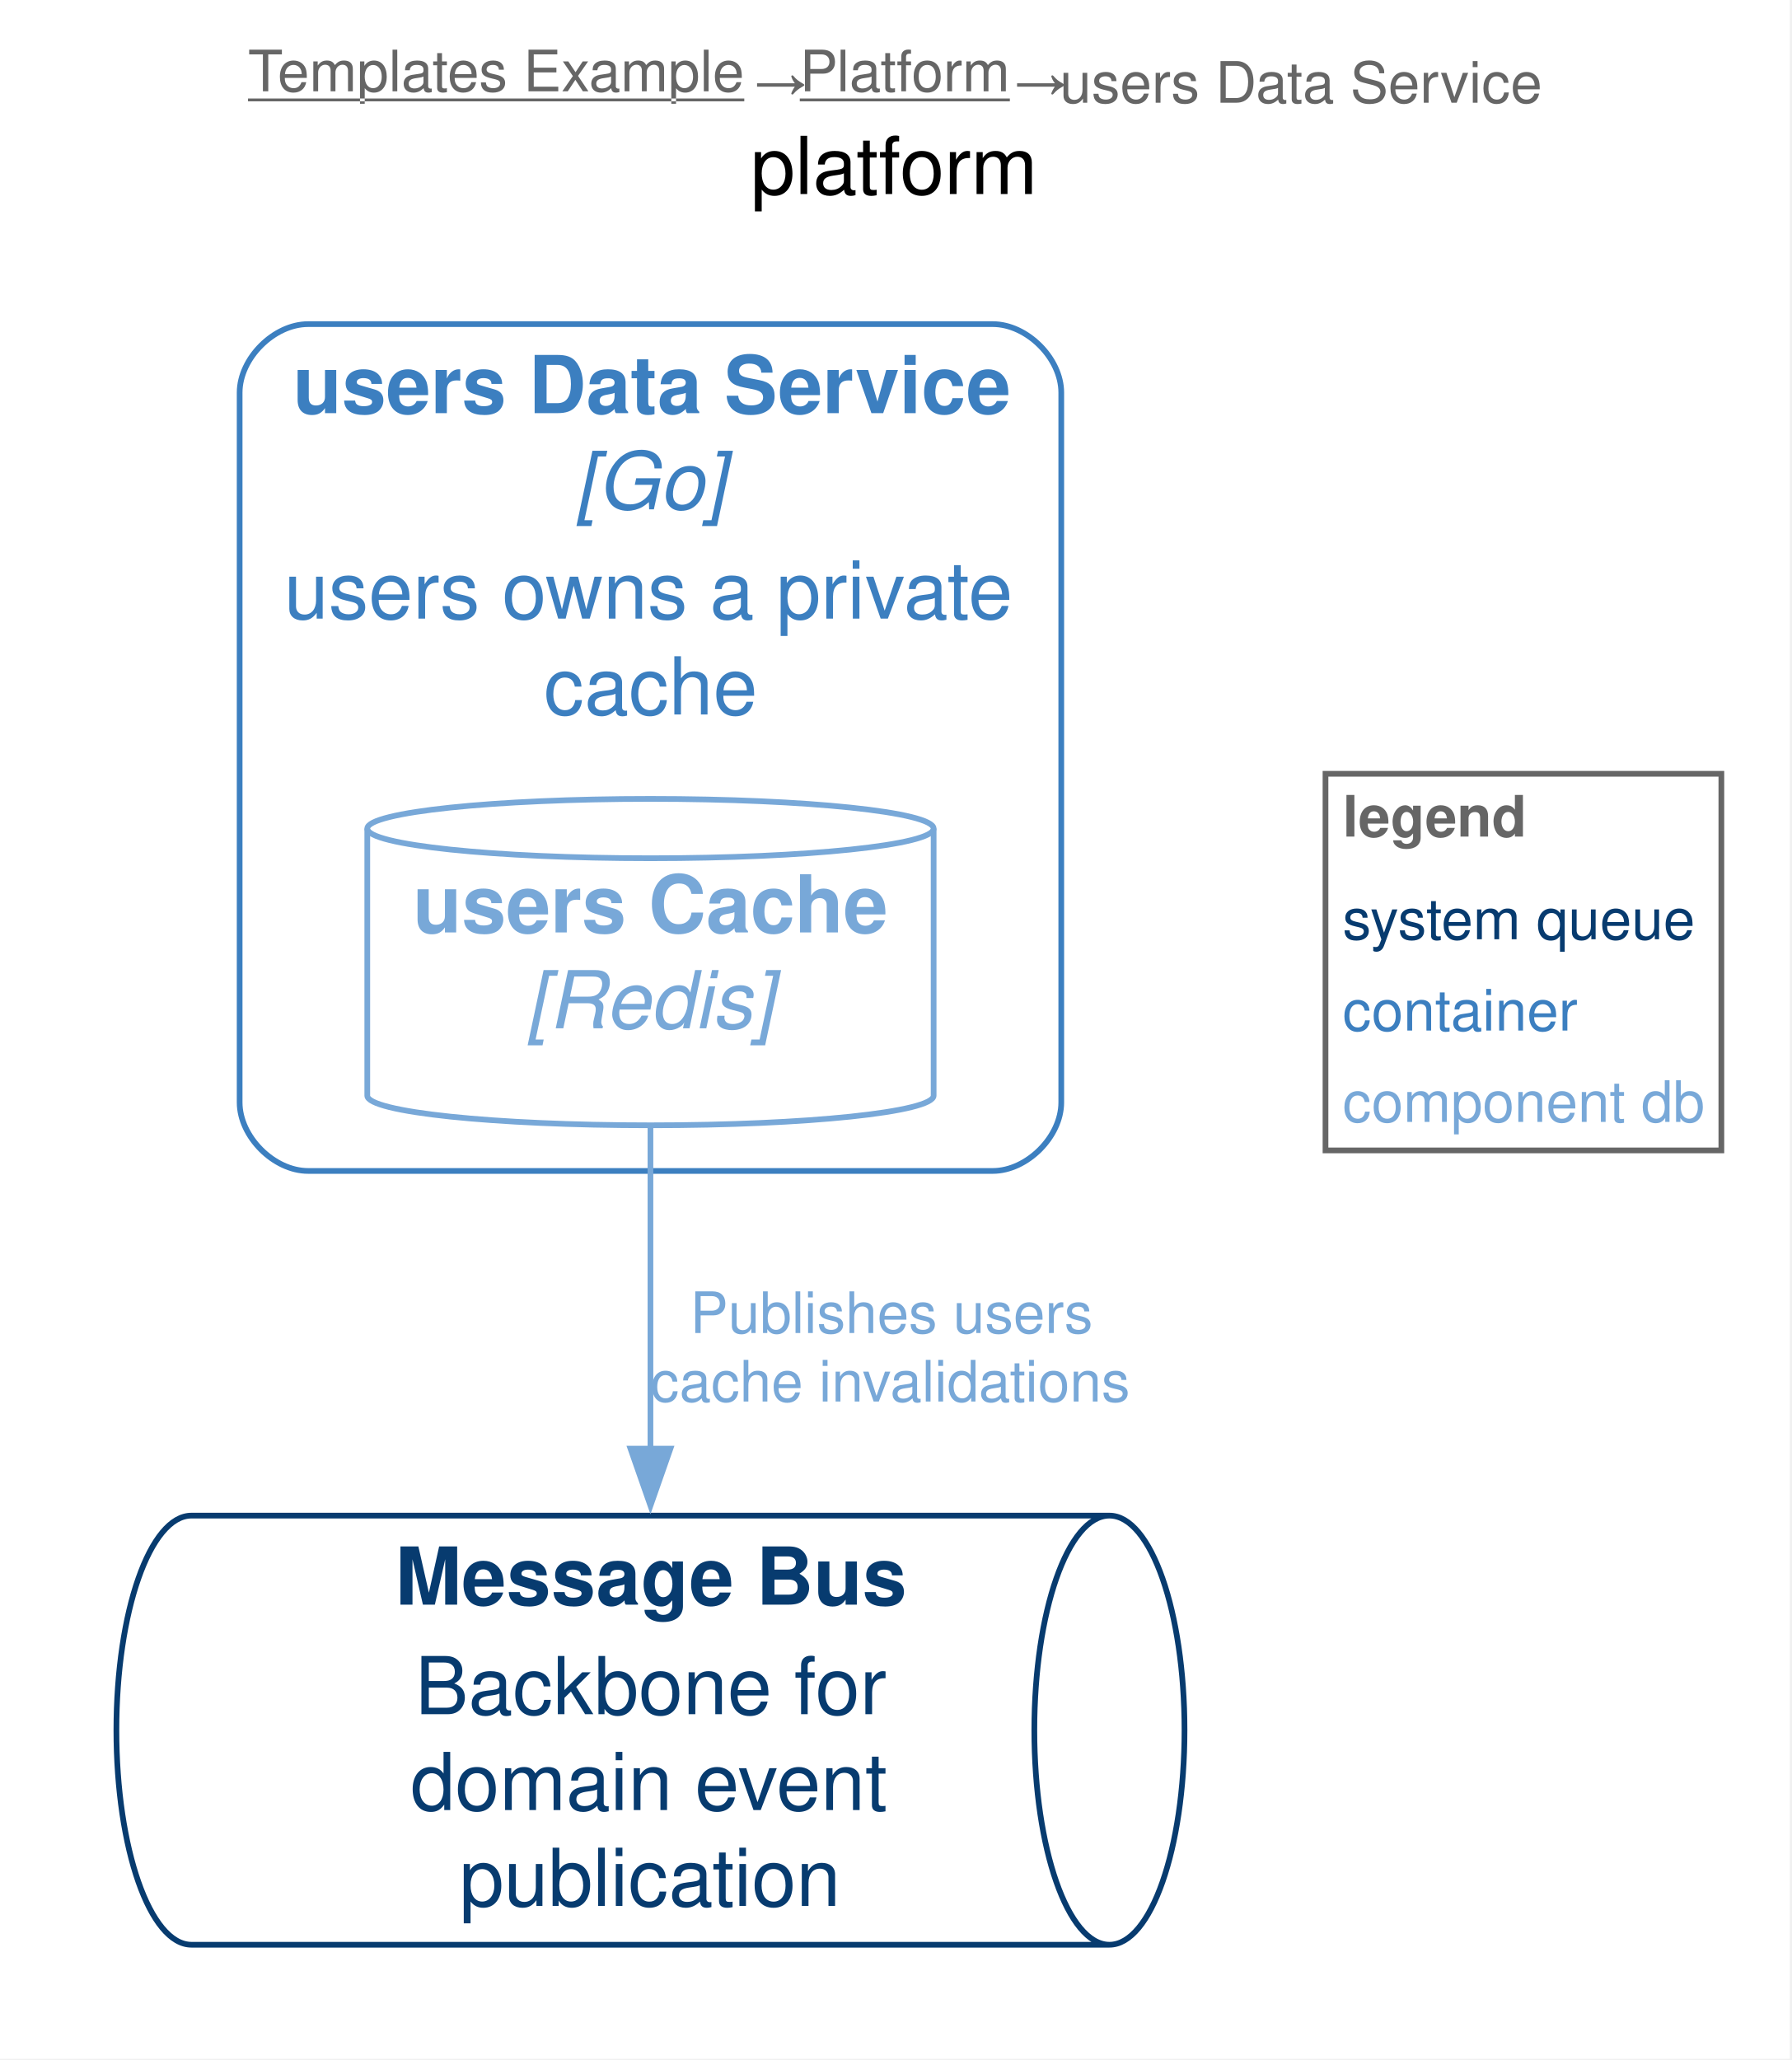
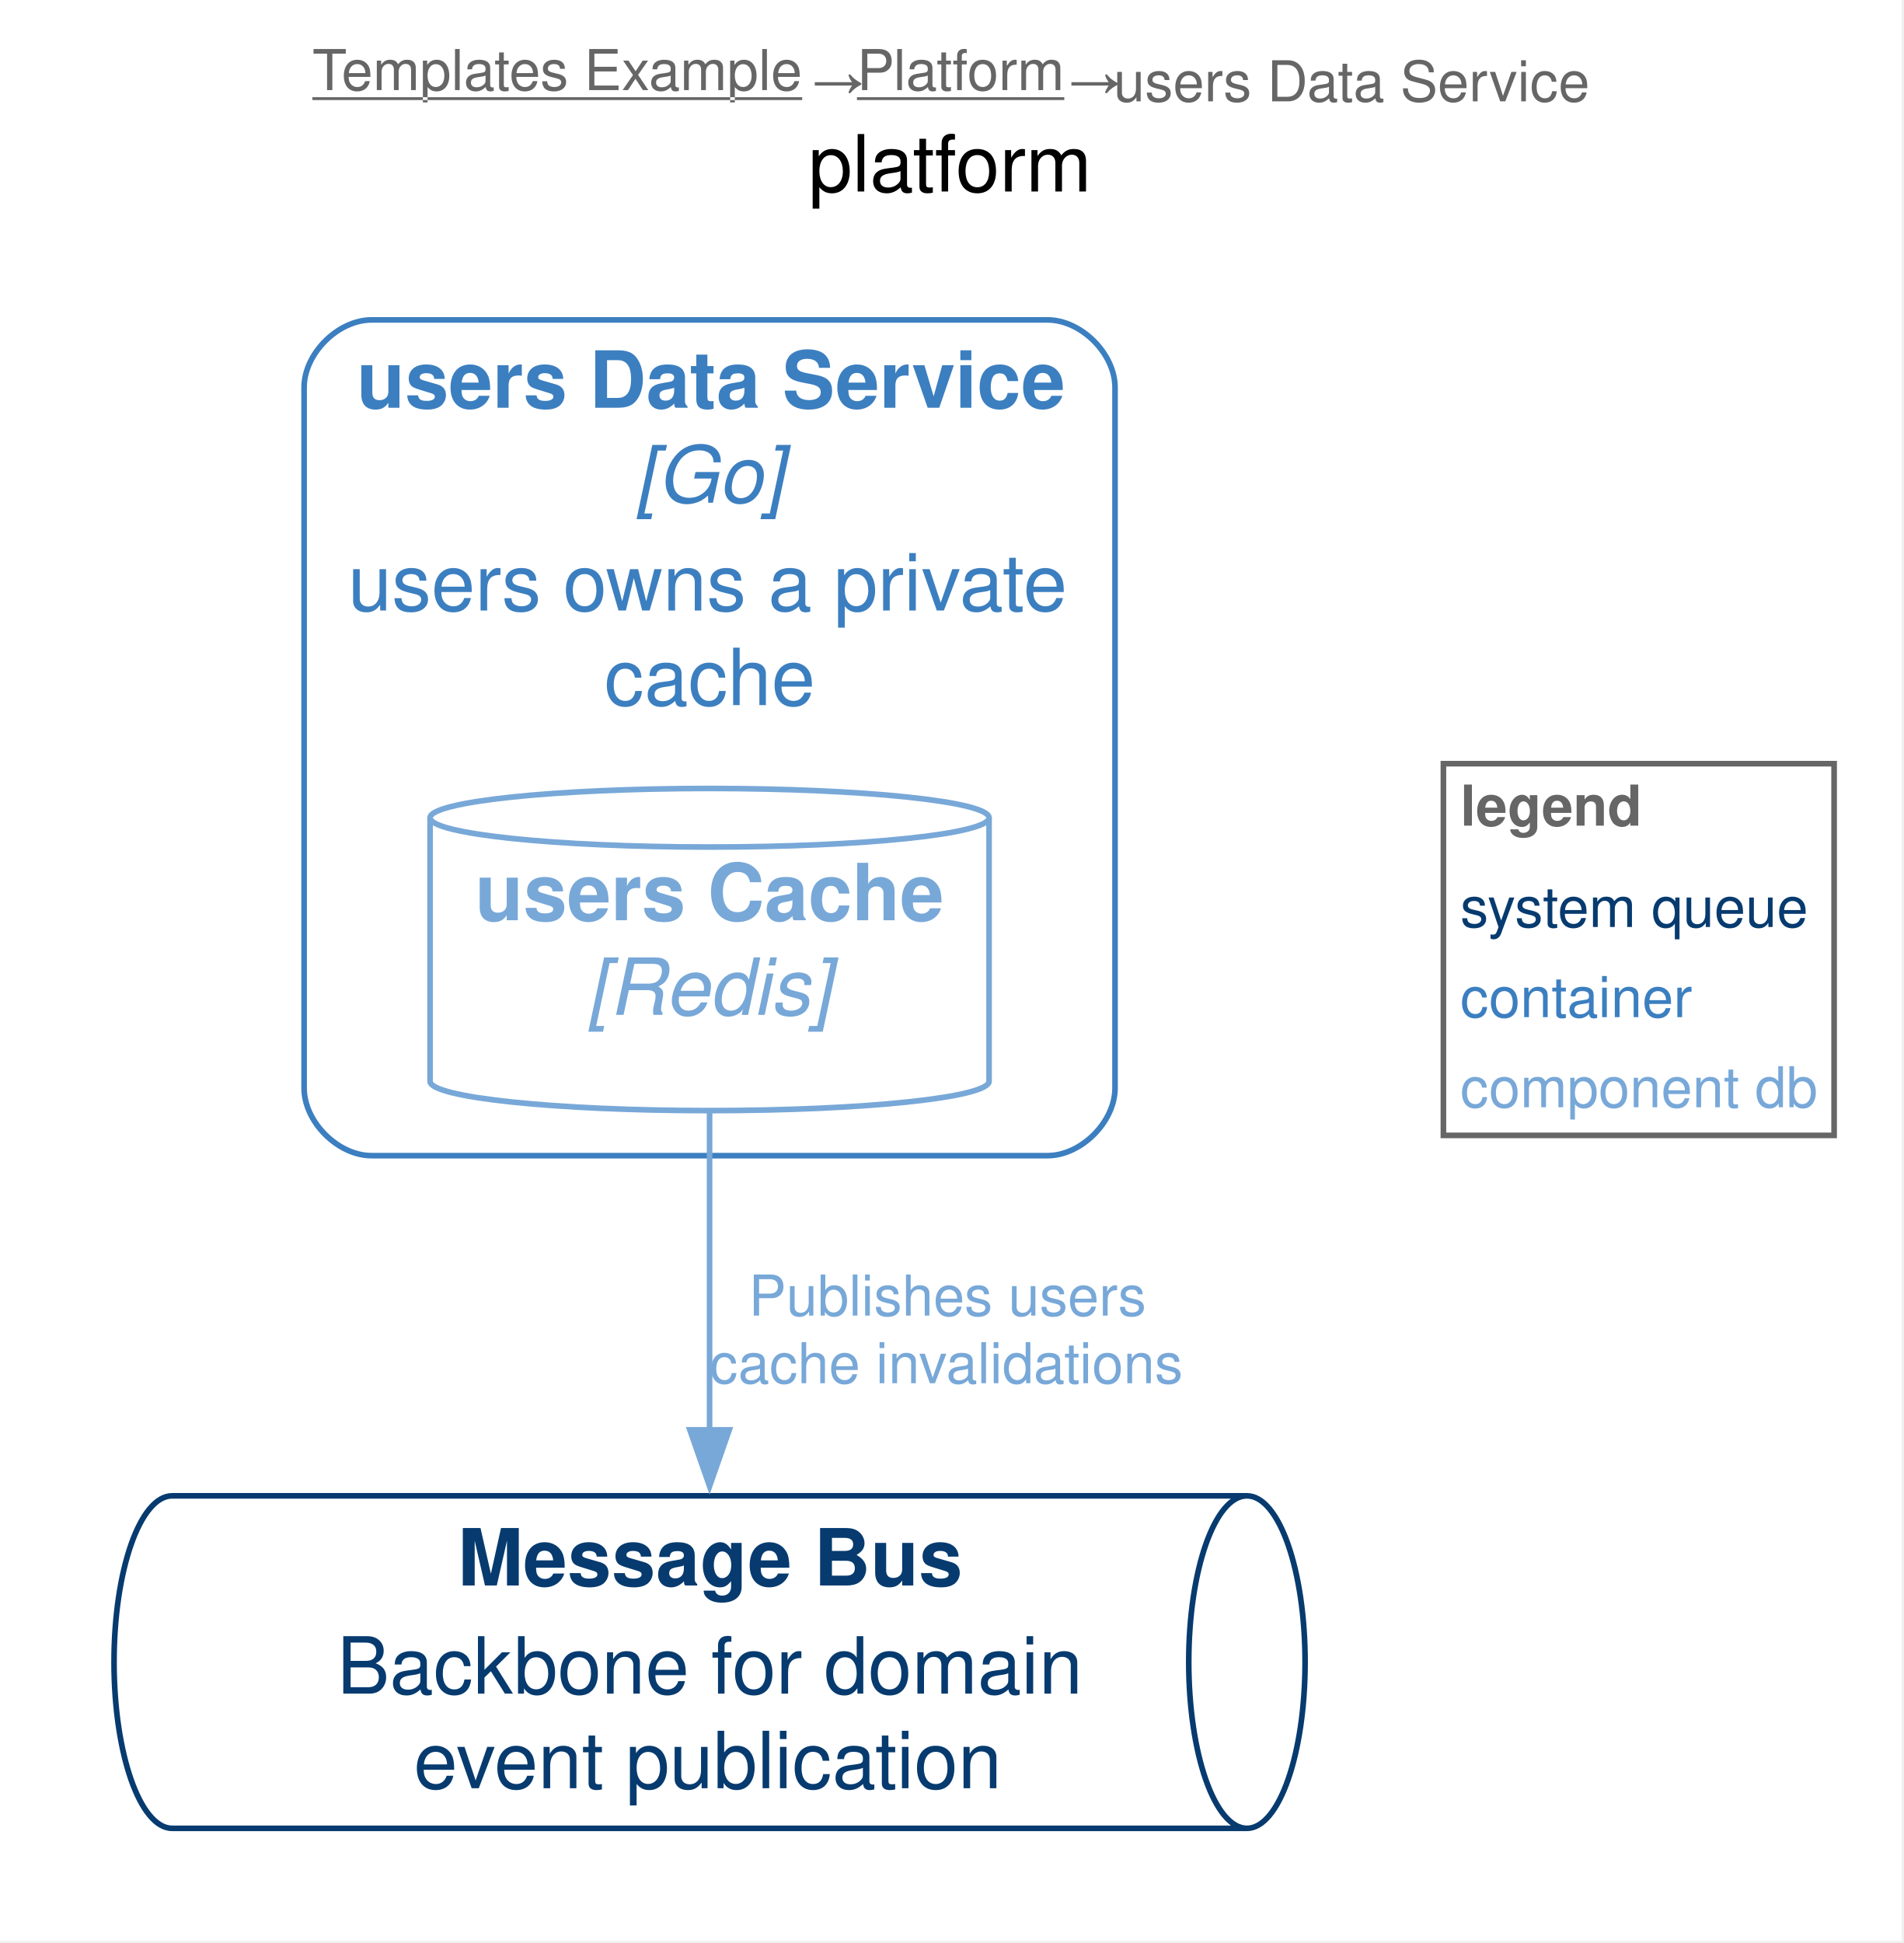
- <svg xmlns="http://www.w3.org/2000/svg" xmlns:xlink="http://www.w3.org/1999/xlink" width="314pt" height="361pt" viewBox="0.00 0.00 314.00 361.00">
-   <g id="graph0" class="graph" transform="scale(1 1) rotate(0) translate(4 356.8)">
-     <polygon fill="white" stroke="none" points="-4,4 -4,-356.8 309.69,-356.8 309.69,4 -4,4" />
+ <svg xmlns="http://www.w3.org/2000/svg" xmlns:xlink="http://www.w3.org/1999/xlink" width="338pt" height="345pt" viewBox="0.00 0.00 338.00 345.00">
+   <g id="graph0" class="graph" transform="scale(1 1) rotate(0) translate(4 340.64)">
+     <polygon fill="white" stroke="none" points="-4,4 -4,-340.64 333.69,-340.64 333.69,4 -4,4" />
    <g id="a_graph0_1">
      <a xlink:href="../../06-templates.svg" xlink:title="&lt;TABLE&gt;">
-         <text xml:space="preserve" text-anchor="start" x="39.47" y="-340.8" font-family="Helvetica,sans-Serif" text-decoration="underline" font-size="10.00" fill="#666666">Templates Example</text>
+         <text xml:space="preserve" text-anchor="start" x="51.47" y="-324.64" font-family="Helvetica,sans-Serif" text-decoration="underline" font-size="10.00" fill="#666666">Templates Example</text>
      </a>
    </g>
-     <text xml:space="preserve" text-anchor="start" x="127.84" y="-338.8" font-family="Helvetica,sans-Serif" font-size="10.00" fill="#666666">→</text>
+     <text xml:space="preserve" text-anchor="start" x="139.84" y="-322.64" font-family="Helvetica,sans-Serif" font-size="10.00" fill="#666666">→</text>
    <g id="a_graph0_2">
      <a xlink:href="../platform.svg" xlink:title="&lt;TABLE&gt;">
-         <text xml:space="preserve" text-anchor="start" x="136.17" y="-340.8" font-family="Helvetica,sans-Serif" text-decoration="underline" font-size="10.00" fill="#666666">Platform</text>
+         <text xml:space="preserve" text-anchor="start" x="148.17" y="-324.64" font-family="Helvetica,sans-Serif" text-decoration="underline" font-size="10.00" fill="#666666">Platform</text>
      </a>
    </g>
-     <text xml:space="preserve" text-anchor="start" x="173.41" y="-338.8" font-family="Helvetica,sans-Serif" font-size="10.00" fill="#666666">→</text>
-     <text xml:space="preserve" text-anchor="start" x="181.74" y="-338.8" font-family="Helvetica,sans-Serif" font-size="10.00" fill="#666666">users Data Service</text>
-     <text xml:space="preserve" text-anchor="start" x="127.56" y="-322.8" font-family="Helvetica,sans-Serif" font-size="14.00">platform</text>
+     <text xml:space="preserve" text-anchor="start" x="185.41" y="-322.64" font-family="Helvetica,sans-Serif" font-size="10.00" fill="#666666">→</text>
+     <text xml:space="preserve" text-anchor="start" x="193.74" y="-322.64" font-family="Helvetica,sans-Serif" font-size="10.00" fill="#666666">users Data Service</text>
+     <text xml:space="preserve" text-anchor="start" x="139.56" y="-306.64" font-family="Helvetica,sans-Serif" font-size="14.00">platform</text>
    <g id="clust1" class="cluster">
</g>
    <g id="clust2" class="cluster">
-       <path fill="none" stroke="#3c7fc0" d="M50,-151.6C50,-151.6 170,-151.6 170,-151.6 176,-151.6 182,-157.6 182,-163.6 182,-163.6 182,-288 182,-288 182,-294 176,-300 170,-300 170,-300 50,-300 50,-300 44,-300 38,-294 38,-288 38,-288 38,-163.6 38,-163.6 38,-157.6 44,-151.6 50,-151.6" />
-       <text xml:space="preserve" text-anchor="start" x="47.35" y="-284.4" font-family="Helvetica,sans-Serif" font-weight="bold" font-size="14.00" fill="#3c7fc0">users Data Service</text>
-       <text xml:space="preserve" text-anchor="start" x="96.77" y="-267.6" font-family="Helvetica,sans-Serif" font-style="italic" font-size="14.00" fill="#3c7fc0">[Go]</text>
-       <text xml:space="preserve" text-anchor="start" x="45.8" y="-248.4" font-family="Helvetica,sans-Serif" font-size="14.00" fill="#3c7fc0">users owns a private</text>
-       <text xml:space="preserve" text-anchor="start" x="91.32" y="-231.6" font-family="Helvetica,sans-Serif" font-size="14.00" fill="#3c7fc0">cache</text>
+       <path fill="none" stroke="#3c7fc0" d="M62,-135.44C62,-135.44 182,-135.44 182,-135.44 188,-135.44 194,-141.44 194,-147.44 194,-147.44 194,-271.84 194,-271.84 194,-277.84 188,-283.84 182,-283.84 182,-283.84 62,-283.84 62,-283.84 56,-283.84 50,-277.84 50,-271.84 50,-271.84 50,-147.44 50,-147.44 50,-141.44 56,-135.44 62,-135.44" />
+       <text xml:space="preserve" text-anchor="start" x="59.35" y="-268.24" font-family="Helvetica,sans-Serif" font-weight="bold" font-size="14.00" fill="#3c7fc0">users Data Service</text>
+       <text xml:space="preserve" text-anchor="start" x="108.77" y="-251.44" font-family="Helvetica,sans-Serif" font-style="italic" font-size="14.00" fill="#3c7fc0">[Go]</text>
+       <text xml:space="preserve" text-anchor="start" x="57.8" y="-232.24" font-family="Helvetica,sans-Serif" font-size="14.00" fill="#3c7fc0">users owns a private</text>
+       <text xml:space="preserve" text-anchor="start" x="103.32" y="-215.44" font-family="Helvetica,sans-Serif" font-size="14.00" fill="#3c7fc0">cache</text>
    </g>
    <g id="node1" class="node">
-       <path d="M29.56,-91.20 L190.44,-91.20 A13.16,37.60 0 0,1 190.44,-16.00 L29.56,-16.00 A13.16,37.60 0 0,1 29.56,-91.20 Z M190.44,-91.20 A13.16,37.60 0 0,0 190.44,-16.00" fill="none" stroke="#073b6f" />
-       <text xml:space="preserve" text-anchor="start" x="65.26" y="-75.6" font-family="Helvetica,sans-Serif" font-weight="bold" font-size="14.00" fill="#073b6f">Message Bus</text>
-       <text xml:space="preserve" text-anchor="start" x="68.75" y="-56.4" font-family="Helvetica,sans-Serif" font-size="14.00" fill="#073b6f">Backbone for</text>
-       <text xml:space="preserve" text-anchor="start" x="67.97" y="-39.6" font-family="Helvetica,sans-Serif" font-size="14.00" fill="#073b6f">domain event</text>
-       <text xml:space="preserve" text-anchor="start" x="76.53" y="-22.8" font-family="Helvetica,sans-Serif" font-size="14.00" fill="#073b6f">publication</text>
+       <path d="M26.58,-75.04 L217.42,-75.04 A10.33,29.52 0 0,1 217.42,-16.00 L26.58,-16.00 A10.33,29.52 0 0,1 26.58,-75.04 Z M217.42,-75.04 A10.33,29.52 0 0,0 217.42,-16.00" fill="none" stroke="#073b6f" />
+       <text xml:space="preserve" text-anchor="start" x="77.26" y="-59.12" font-family="Helvetica,sans-Serif" font-weight="bold" font-size="14.00" fill="#073b6f">Message Bus</text>
+       <text xml:space="preserve" text-anchor="start" x="55.85" y="-39.92" font-family="Helvetica,sans-Serif" font-size="14.00" fill="#073b6f">Backbone for domain</text>
+       <text xml:space="preserve" text-anchor="start" x="69.46" y="-23.12" font-family="Helvetica,sans-Serif" font-size="14.00" fill="#073b6f">event publication</text>
    </g>
    <g id="node2" class="node">
-       <path fill="none" stroke="#78a8d8" d="M159.63,-211.6C159.63,-214.47 137.39,-216.8 110,-216.8 82.61,-216.8 60.37,-214.47 60.37,-211.6 60.37,-211.6 60.37,-164.8 60.37,-164.8 60.37,-161.93 82.61,-159.6 110,-159.6 137.39,-159.6 159.63,-161.93 159.63,-164.8 159.63,-164.8 159.63,-211.6 159.63,-211.6" />
-       <path fill="none" stroke="#78a8d8" d="M159.63,-211.6C159.63,-208.73 137.39,-206.4 110,-206.4 82.61,-206.4 60.37,-208.73 60.37,-211.6" />
-       <text xml:space="preserve" text-anchor="start" x="68.37" y="-193.4" font-family="Helvetica,sans-Serif" font-weight="bold" font-size="14.00" fill="#78a8d8">users Cache</text>
-       <text xml:space="preserve" text-anchor="start" x="88.21" y="-176.6" font-family="Helvetica,sans-Serif" font-style="italic" font-size="14.00" fill="#78a8d8">[Redis]</text>
+       <path fill="none" stroke="#78a8d8" d="M171.63,-195.44C171.63,-198.31 149.39,-200.64 122,-200.64 94.61,-200.64 72.37,-198.31 72.37,-195.44 72.37,-195.44 72.37,-148.64 72.37,-148.64 72.37,-145.77 94.61,-143.44 122,-143.44 149.39,-143.44 171.63,-145.77 171.63,-148.64 171.63,-148.64 171.63,-195.44 171.63,-195.44" />
+       <path fill="none" stroke="#78a8d8" d="M171.63,-195.44C171.63,-192.57 149.39,-190.24 122,-190.24 94.61,-190.24 72.37,-192.57 72.37,-195.44" />
+       <text xml:space="preserve" text-anchor="start" x="80.37" y="-177.24" font-family="Helvetica,sans-Serif" font-weight="bold" font-size="14.00" fill="#78a8d8">users Cache</text>
+       <text xml:space="preserve" text-anchor="start" x="100.21" y="-160.44" font-family="Helvetica,sans-Serif" font-style="italic" font-size="14.00" fill="#78a8d8">[Redis]</text>
    </g>
    <g id="edge1" class="edge">
-       <path fill="none" stroke="#78a8d8" d="M110,-159.4C110,-143.05 110,-121.92 110,-102.92" />
-       <polygon fill="#78a8d8" stroke="#78a8d8" points="113.5,-102.94 110,-92.94 106.5,-102.94 113.5,-102.94" />
-       <text xml:space="preserve" text-anchor="start" x="116.95" y="-123.2" font-family="Helvetica,sans-Serif" font-size="10.00" fill="#78a8d8">Publishes users</text>
-       <text xml:space="preserve" text-anchor="start" x="110" y="-111.2" font-family="Helvetica,sans-Serif" font-size="10.00" fill="#78a8d8">cache invalidations</text>
+       <path fill="none" stroke="#78a8d8" d="M122,-143.1C122,-126.43 122,-104.99 122,-86.55" />
+       <polygon fill="#78a8d8" stroke="#78a8d8" points="125.5,-86.75 122,-76.75 118.5,-86.75 125.5,-86.75" />
+       <text xml:space="preserve" text-anchor="start" x="128.95" y="-107.04" font-family="Helvetica,sans-Serif" font-size="10.00" fill="#78a8d8">Publishes users</text>
+       <text xml:space="preserve" text-anchor="start" x="122" y="-95.04" font-family="Helvetica,sans-Serif" font-size="10.00" fill="#78a8d8">cache invalidations</text>
    </g>
    <g id="node3" class="node">
-       <polygon fill="none" stroke="#666666" points="228.31,-155.2 228.31,-221.2 297.69,-221.2 297.69,-155.2 228.31,-155.2" />
-       <text xml:space="preserve" text-anchor="start" x="231.31" y="-210.2" font-family="Helvetica,sans-Serif" font-weight="bold" font-size="10.00" fill="#666666">legend</text>
-       <text xml:space="preserve" text-anchor="start" x="231.31" y="-192.2" font-family="Helvetica,sans-Serif" font-size="10.00" fill="#073b6f">system queue</text>
-       <text xml:space="preserve" text-anchor="start" x="231.31" y="-176.2" font-family="Helvetica,sans-Serif" font-size="10.00" fill="#3c7fc0">container</text>
-       <text xml:space="preserve" text-anchor="start" x="231.31" y="-160.2" font-family="Helvetica,sans-Serif" font-size="10.00" fill="#78a8d8">component db</text>
+       <polygon fill="none" stroke="#666666" points="252.31,-139.04 252.31,-205.04 321.69,-205.04 321.69,-139.04 252.31,-139.04" />
+       <text xml:space="preserve" text-anchor="start" x="255.31" y="-194.04" font-family="Helvetica,sans-Serif" font-weight="bold" font-size="10.00" fill="#666666">legend</text>
+       <text xml:space="preserve" text-anchor="start" x="255.31" y="-176.04" font-family="Helvetica,sans-Serif" font-size="10.00" fill="#073b6f">system queue</text>
+       <text xml:space="preserve" text-anchor="start" x="255.31" y="-160.04" font-family="Helvetica,sans-Serif" font-size="10.00" fill="#3c7fc0">container</text>
+       <text xml:space="preserve" text-anchor="start" x="255.31" y="-144.04" font-family="Helvetica,sans-Serif" font-size="10.00" fill="#78a8d8">component db</text>
    </g>
  </g>
</svg>
